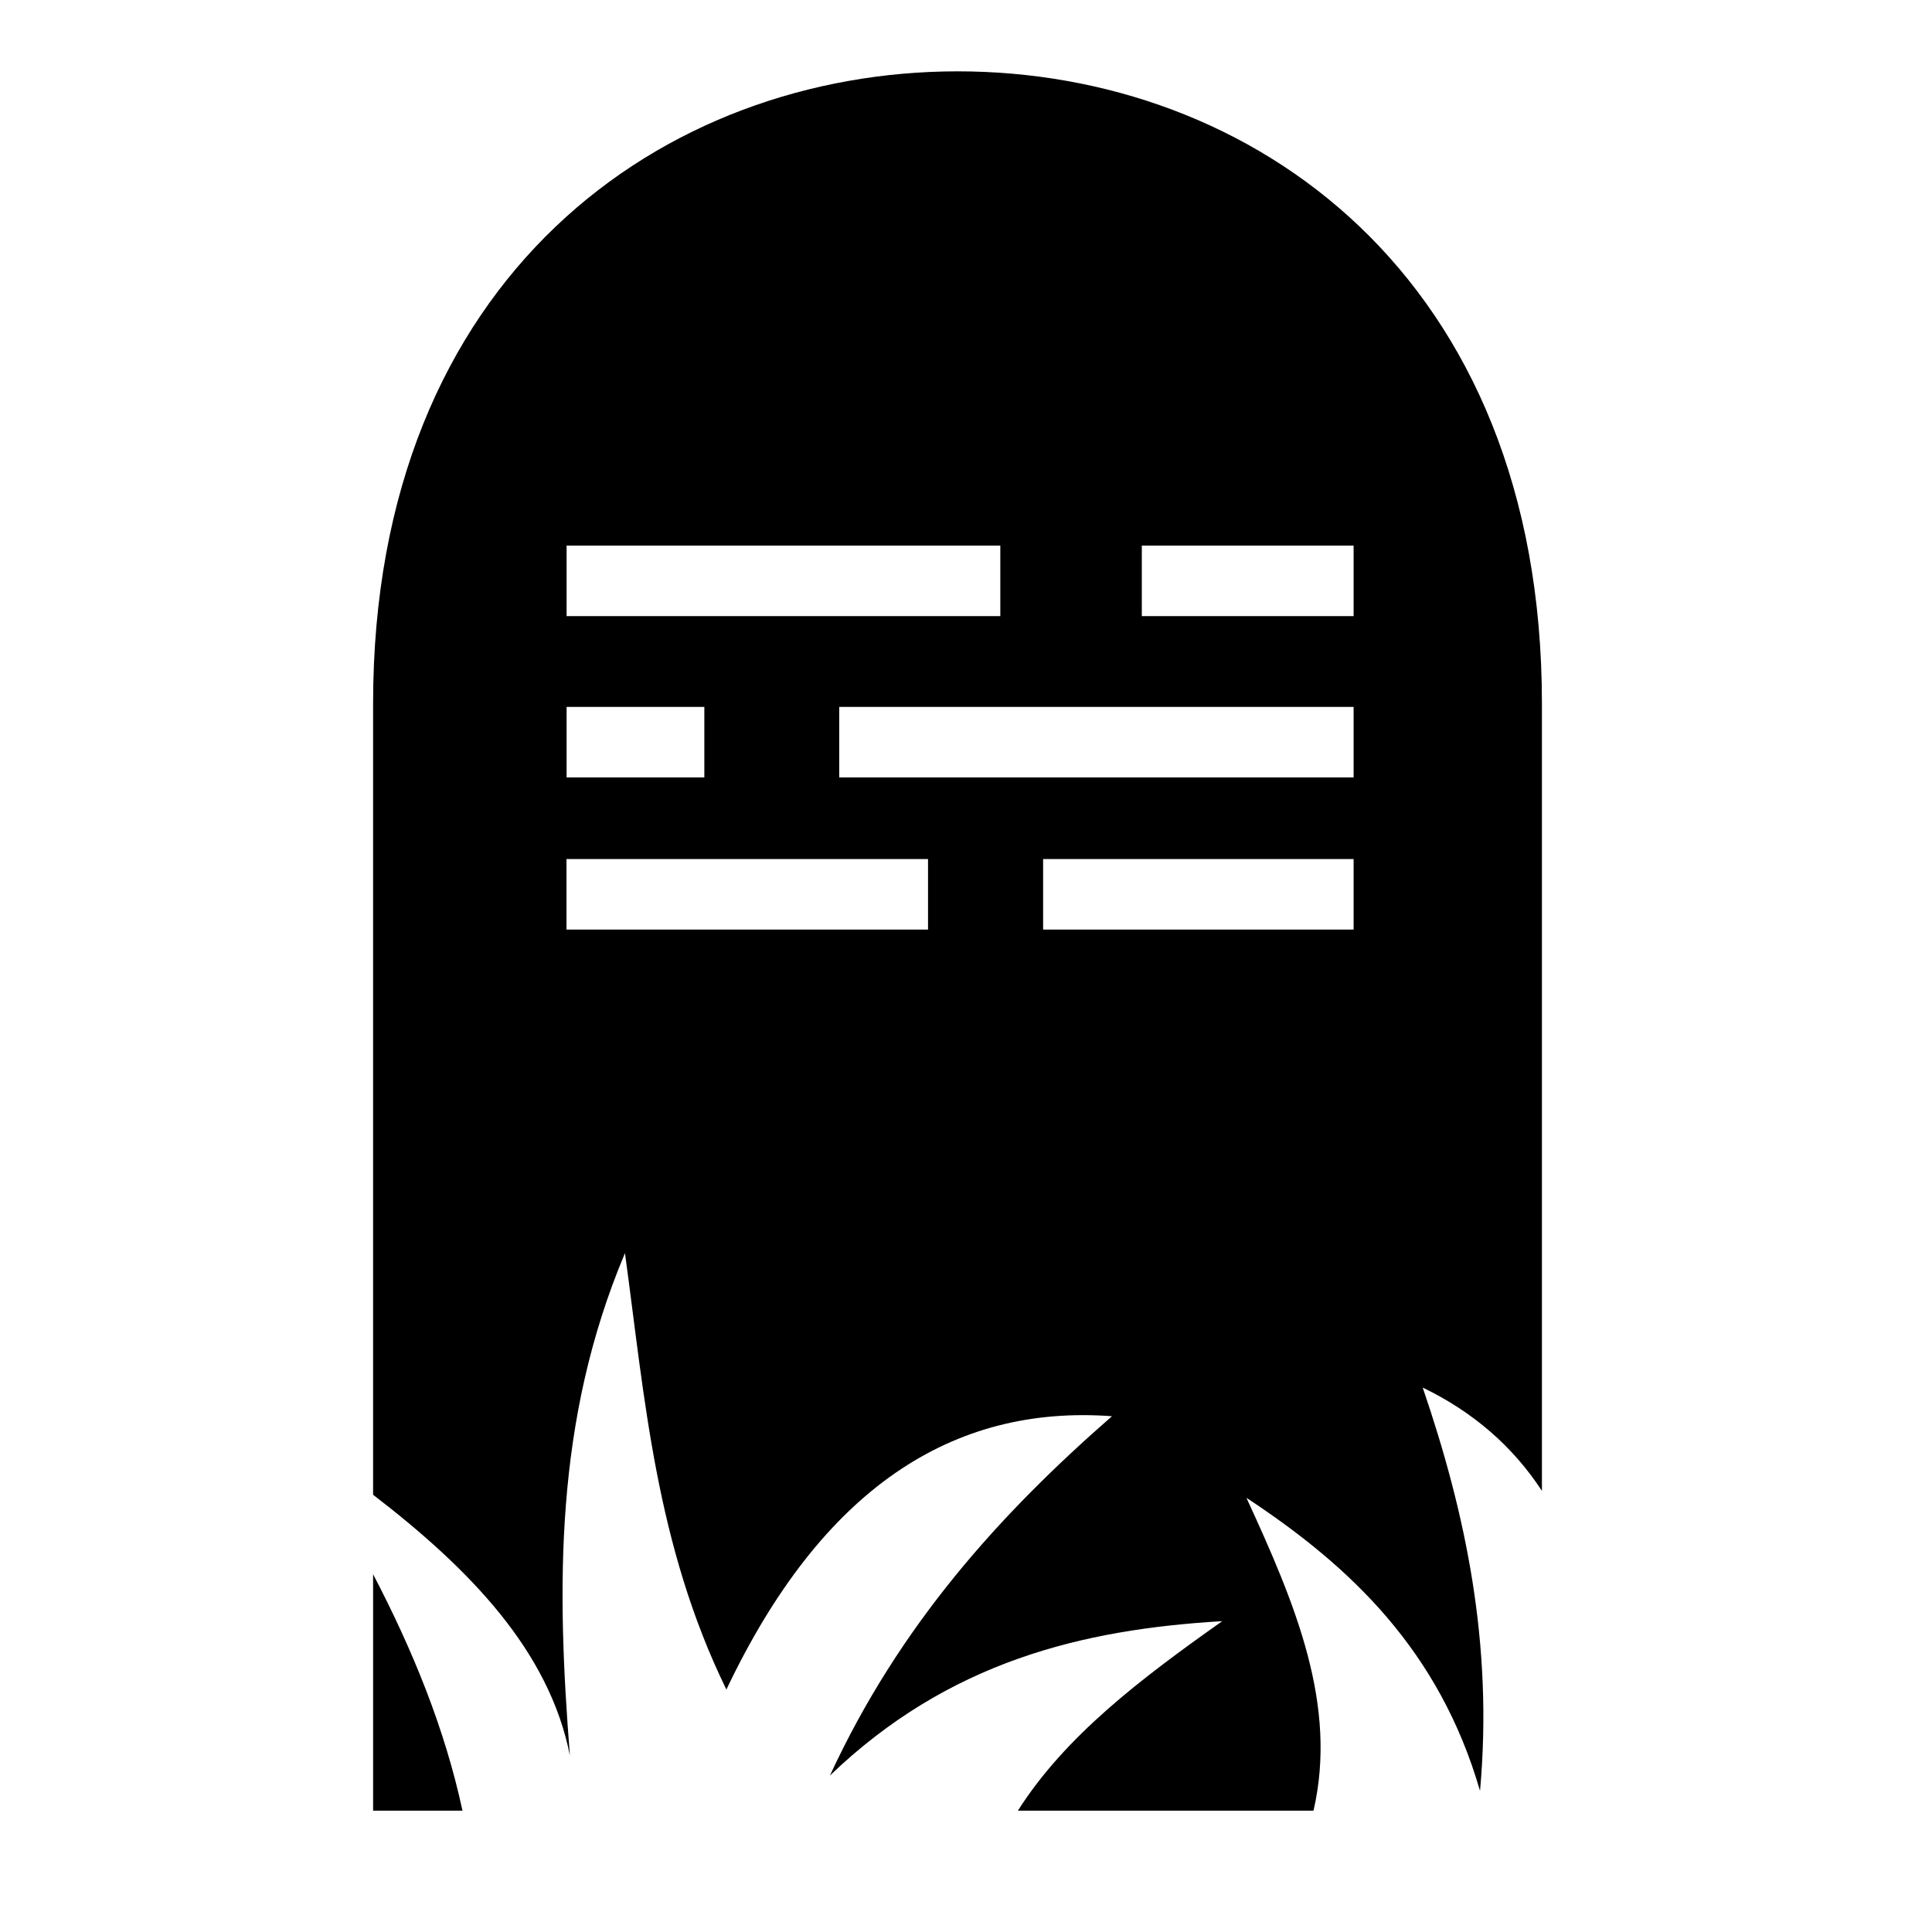
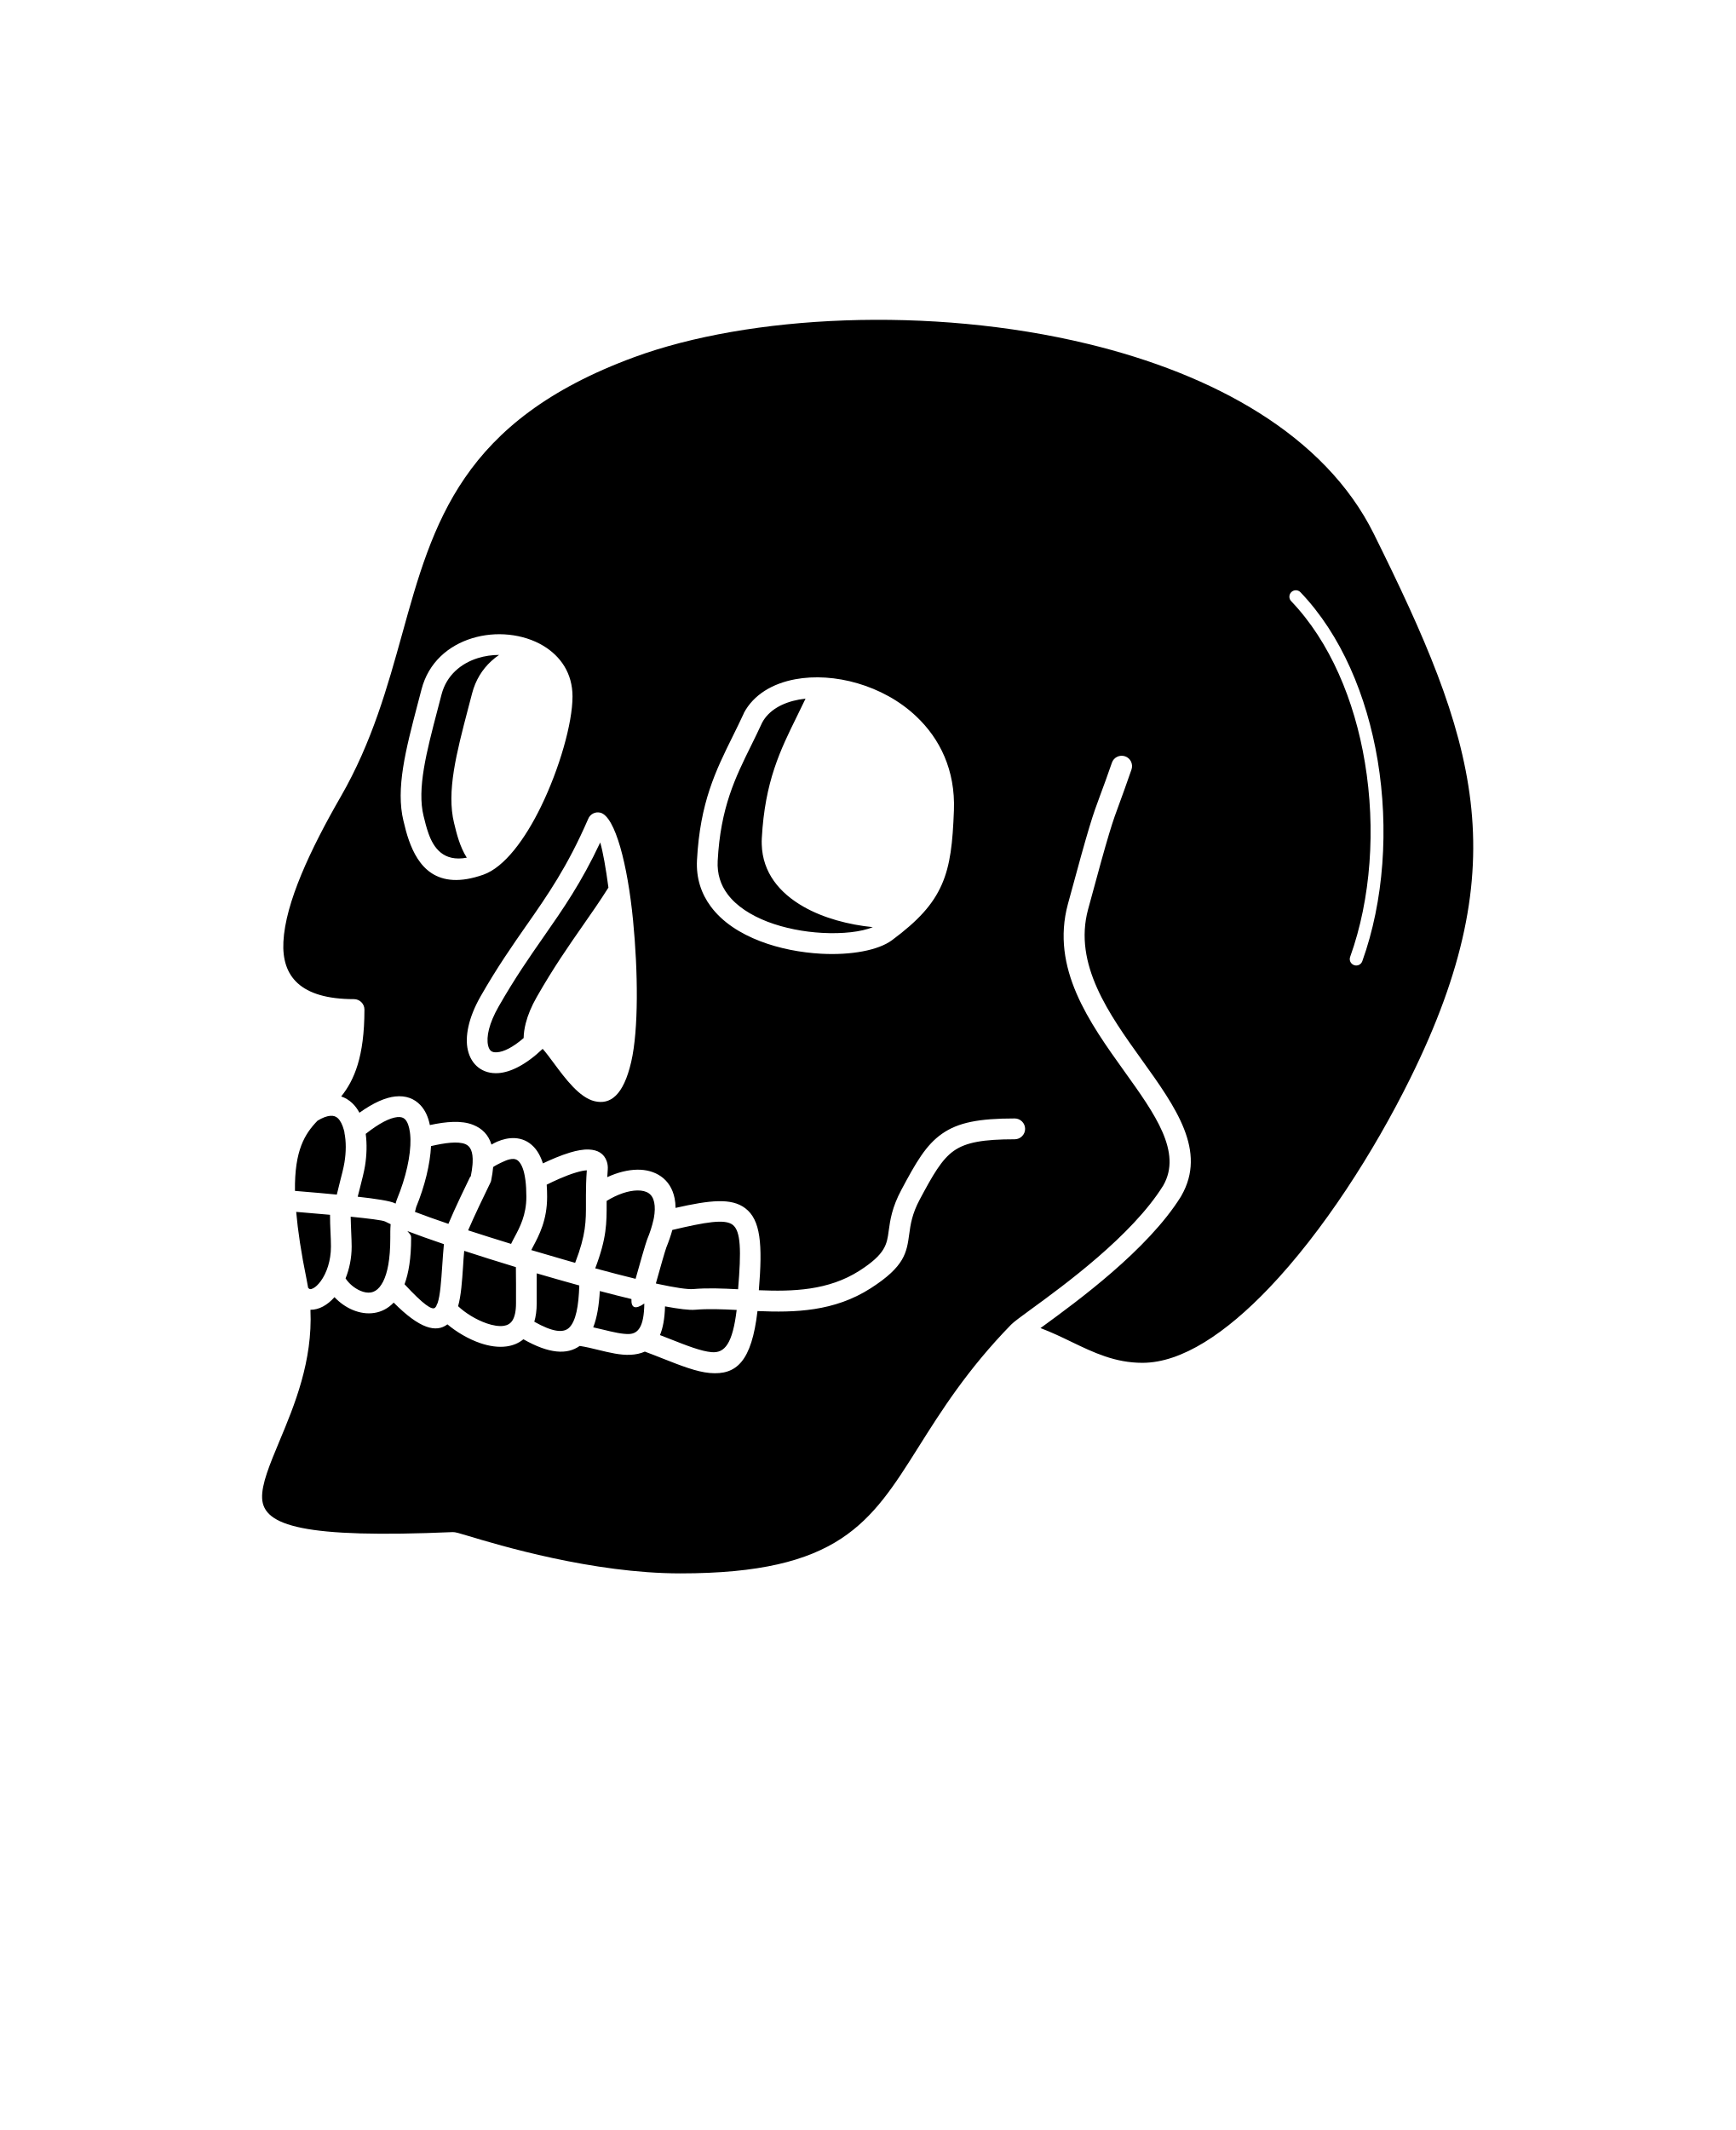
- <svg xmlns="http://www.w3.org/2000/svg" viewBox="0 0 512 512">
-   <path fill="currentColor" d="M253.75 18.906c-77.635.03-154.875 54.01-154.875 167.5v209.72c25.67 19.717 46.68 41.386 52.156 69.124-3.507-44.464-4.166-88.692 14.595-133.156 5.265 38.52 8.087 77.137 26.875 115.656 25.316-53.302 59.948-75.555 102.188-72.438-29.706 25.94-56.26 55.26-74.75 95.22 31.477-30.2 66.886-38.728 103.968-40.907-21.57 15.247-41.576 30.414-54.156 50.22h78.344c6.443-27.99-4.756-54.648-17.78-82.908 27.59 18.168 51.09 40.4 61.905 77.657 3.525-39-3.843-73.686-15.19-106.875 13.34 6.44 23.875 15.568 31.595 27.374V186.406c0-113.616-77.24-167.528-154.875-167.5zM150.156 144.594h114.938v18.687H150.156v-18.686zm152.438 0h56.125v18.687h-56.126v-18.686zm-152.438 42.75h36.5v18.687h-36.5v-18.686zm72.25 0H358.72v18.687H222.405v-18.686zm-72.28 40.312h95.81v18.688h-95.81v-18.688zm126.31 0h82.283v18.688h-82.283v-18.688zm-177.56 189.53v62.658h23.686c-4.638-21.58-13.086-42.375-23.687-62.656z" />
+ <svg xmlns="http://www.w3.org/2000/svg" viewBox="-5.0 -10.0 110.0 135.0">
+   <path fill="currentColor" fill-rule="evenodd" d="m42.156 35.191c0.617-1.164 1.82-1.875 3.266-2.141 1.207-0.223 2.594-0.137 3.941 0.258 1.348 0.395 2.66 1.09 3.719 2.094 1.492 1.406 2.488 3.398 2.391 5.965-0.078 2.039-0.223 3.457-0.773 4.703-0.559 1.266-1.496 2.289-3.152 3.519-0.867 0.645-2.606 0.961-4.488 0.859-1.277-0.07-2.648-0.324-3.875-0.797-1.27-0.488-2.391-1.207-3.121-2.191-0.605-0.812-0.941-1.793-0.879-2.949 0.195-3.656 1.188-5.664 2.262-7.836 0.238-0.48 0.477-0.969 0.695-1.441l0.016-0.035zm-20.691-0.52c0.102-0.391 0.207-0.789 0.254-0.969 0.445-1.727 1.719-2.789 3.199-3.246 0.758-0.234 1.566-0.309 2.344-0.227 0.789 0.082 1.547 0.32 2.184 0.703 1.098 0.664 1.848 1.742 1.848 3.211 0 1.688-0.828 4.574-2 6.981-1.012 2.074-2.316 3.84-3.648 4.312-3.004 1.062-4.156-0.57-4.723-2.176-0.148-0.414-0.25-0.828-0.332-1.18l-0.012-0.043c-0.504-2.055 0.145-4.531 0.887-7.371zm6.926 13.953c-0.91 1.309-1.871 2.68-2.93 4.535-0.773 1.359-0.996 2.559-0.801 3.402 0.109 0.469 0.34 0.844 0.672 1.102 0.34 0.258 0.762 0.383 1.254 0.352 0.773-0.051 1.75-0.523 2.816-1.539 0.195 0.215 0.438 0.543 0.699 0.895 0.746 1.008 1.633 2.199 2.602 2.426 0.973 0.227 1.816-0.348 2.312-2.496 0.473-2.043 0.434-5.731 0.117-8.969-0.344-3.516-1.129-6.586-2.074-6.824-0.328-0.082-0.66 0.098-0.777 0.41-1.312 3.016-2.551 4.789-3.894 6.715zm-11.551 13.156c-0.008-0.027-0.016-0.055-0.02-0.082-0.008-0.035-0.016-0.07-0.027-0.102-0.086-0.312-0.211-0.566-0.375-0.723-0.121-0.113-0.281-0.172-0.488-0.152-0.219 0.02-0.484 0.117-0.801 0.309-0.797 0.824-1.465 1.863-1.43 4.449 0.18 0.016 0.398 0.035 0.641 0.055 0.574 0.047 1.285 0.109 2.012 0.18 0.059-0.254 0.129-0.527 0.199-0.809 0.113-0.43 0.227-0.875 0.285-1.227 0.109-0.66 0.113-1.336-0.004-1.895zm4.18 0.414c-0.004-0.035-0.004-0.066-0.004-0.102-0.004-0.117-0.016-0.234-0.031-0.34-0.051-0.363-0.148-0.641-0.301-0.805-0.105-0.113-0.27-0.168-0.496-0.145-0.477 0.051-1.133 0.375-2.004 1.062 0.086 0.637 0.066 1.344-0.043 2.023-0.066 0.402-0.191 0.883-0.309 1.348-0.055 0.215-0.109 0.422-0.156 0.613 1.125 0.125 2.082 0.27 2.356 0.414 0.016 0.008 0.031 0.016 0.047 0.023 0.027-0.105 0.055-0.203 0.09-0.285 0.562-1.363 0.875-2.758 0.852-3.809zm3.934 1.629c0-0.043 0-0.09 0.008-0.137 0.035-0.695-0.145-1.043-0.461-1.172-0.48-0.191-1.277-0.082-2.176 0.125-0.059 1.156-0.395 2.535-0.941 3.863 0 0.004-0.027 0.113-0.059 0.234l-0.02 0.074c0.582 0.223 1.305 0.48 2.121 0.758 0.406-0.977 1.133-2.473 1.383-2.988 0.031-0.062 0.016 0.055 0.035-0.023 0.055-0.277 0.094-0.52 0.109-0.73zm3.359 1.012c0.035 0.285 0.055 0.625 0.055 1.023 0 1.145-0.418 1.934-0.738 2.531-0.082 0.156-0.164 0.305-0.23 0.449-0.949-0.289-1.867-0.582-2.723-0.859 0.387-0.91 1.078-2.336 1.32-2.832 0.031-0.062 0.055-0.117 0.078-0.16 0.016-0.031 0.031-0.062 0.043-0.098 0.012-0.027 0.016-0.051 0.02-0.074 0.062-0.305 0.102-0.586 0.125-0.848 0.066-0.051 0.367-0.227 0.766-0.395 0.18-0.078 0.367-0.125 0.535-0.117 0.113 0.008 0.227 0.051 0.32 0.152 0.188 0.199 0.34 0.559 0.418 1.152 0 0.027 0.004 0.055 0.012 0.082zm3.832 0.949v-0.047c0-0.453 0.012-0.965 0.055-1.562-0.184 0.008-0.426 0.062-0.691 0.141-0.668 0.199-1.406 0.547-1.852 0.77 0.02 0.238 0.027 0.496 0.027 0.773 0 1.473-0.508 2.43-0.891 3.152-0.039 0.078-0.078 0.148-0.113 0.219 0.668 0.199 1.34 0.395 2.004 0.586 0.262 0.074 0.52 0.148 0.777 0.223 0.691-1.797 0.688-2.625 0.684-3.809v-0.441zm4.277 1.562c0.004-0.043 0.012-0.09 0.027-0.133 0.074-0.402 0.078-0.738 0.023-1.004-0.055-0.27-0.172-0.457-0.336-0.574-0.18-0.129-0.434-0.188-0.73-0.184-0.566 0.008-1.258 0.238-1.949 0.664v0.105c0.004 1.312 0.008 2.234-0.723 4.168 0.91 0.246 1.773 0.473 2.559 0.664 0.234-0.852 0.652-2.297 0.73-2.488 0.188-0.457 0.316-0.863 0.395-1.219zm-20.504-0.352c-0.605-0.055-1.191-0.105-1.676-0.145-0.168-0.016-0.324-0.027-0.465-0.039 0.102 1.164 0.309 2.578 0.664 4.305 0.035 0.172 0.066 0.344 0.094 0.512 0.039 0.039 0.074 0.062 0.105 0.074 0.055 0.016 0.129-0.004 0.219-0.051 0.156-0.082 0.316-0.238 0.473-0.449 0.375-0.512 0.648-1.297 0.648-2.191 0-0.297-0.012-0.594-0.027-0.898-0.016-0.375-0.035-0.762-0.031-1.113zm3.852 0.598c-0.137-0.062-0.258-0.121-0.355-0.172-0.156-0.082-1.082-0.195-2.184-0.305 0.004 0.289 0.02 0.617 0.031 0.934 0.016 0.367 0.031 0.719 0.031 0.957 0 0.738-0.148 1.43-0.387 2.019 0.207 0.32 0.555 0.621 0.949 0.789 0.223 0.094 0.449 0.137 0.66 0.102 0.188-0.031 0.379-0.137 0.547-0.34 0.078-0.094 0.152-0.211 0.223-0.344l0.008-0.016c0.273-0.547 0.449-1.414 0.449-2.727 0-0.277 0.004-0.008 0-0.102 0-0.188-0.004-0.492 0.023-0.797zm2.887 5.188c0.02-0.062 0.047-0.125 0.082-0.184 0.168-0.48 0.23-1.402 0.297-2.383 0.031-0.453 0.062-0.914 0.105-1.359-0.887-0.301-1.676-0.582-2.316-0.828 0.094 0.113 0.23 0.238 0.234 0.355 0 0.188 0.004-0.117 0.004 0.113 0 1.246-0.156 2.195-0.418 2.902 1.207 1.301 1.746 1.656 1.934 1.488 0.027-0.027 0.055-0.062 0.082-0.102zm5.051-2.469-0.039-0.012c-0.023-0.004-0.043-0.012-0.066-0.02-1.102-0.336-2.18-0.672-3.176-1-0.031 0.34-0.055 0.684-0.074 1.02-0.062 0.922-0.121 1.797-0.312 2.488 0.449 0.426 1.137 0.859 1.828 1.094 0.383 0.129 0.754 0.195 1.062 0.152 0.227-0.031 0.422-0.137 0.551-0.336 0.145-0.227 0.23-0.582 0.23-1.094v-0.219c0-0.465 0.004-1.477-0.008-2.074zm4.019 1.164c-0.461-0.129-0.934-0.258-1.406-0.395-0.43-0.125-0.863-0.25-1.297-0.375 0.004 0.586 0.004 1.305 0 1.68v0.219c0 0.449-0.055 0.836-0.152 1.168 1.156 0.652 1.84 0.727 2.203 0.383 0.434-0.414 0.609-1.379 0.648-2.676zm4.852-0.129c0.043 0.008 0.086 0.016 0.129 0.031 1.074 0.23 1.875 0.355 2.242 0.324 0.891-0.078 1.848-0.039 2.84 0.012 0.207-2.461 0.176-3.691-0.344-4.086-0.504-0.383-1.719-0.168-3.824 0.328-0.094 0.344-0.219 0.711-0.379 1.105-0.062 0.152-0.438 1.461-0.664 2.281zm-0.734 1.273c-0.582 0.402-0.84 0.277-0.816-0.285-0.629-0.152-1.301-0.32-2.004-0.508-0.051 0.902-0.176 1.684-0.418 2.301 0.219 0.047 0.438 0.102 0.652 0.152 0.609 0.148 1.191 0.289 1.633 0.27 0.555-0.027 0.938-0.453 0.953-1.934zm5.856 0.406c-0.93-0.047-1.82-0.082-2.641-0.012-0.363 0.031-1.031-0.051-1.902-0.215-0.02 0.777-0.133 1.371-0.32 1.82 0.215 0.082 0.422 0.164 0.621 0.242 1.098 0.434 1.996 0.785 2.652 0.84 0.836 0.074 1.332-0.543 1.59-2.68zm35.152-44.922c-0.156-0.164-0.152-0.422 0.012-0.578 0.164-0.156 0.422-0.152 0.578 0.012 2.578 2.695 4.207 6.555 4.891 10.652 0.719 4.324 0.395 8.93-0.973 12.734-0.078 0.215-0.312 0.324-0.523 0.246-0.215-0.078-0.324-0.312-0.246-0.523 1.32-3.672 1.633-8.129 0.934-12.32-0.656-3.949-2.215-7.652-4.672-10.223zm-52.262 16.258c-0.441-0.699-0.645-1.527-0.793-2.148l-0.012-0.043c-0.488-1.992 0.152-4.441 0.887-7.25 0.094-0.363 0.191-0.73 0.254-0.969 0.219-0.848 0.648-1.527 1.215-2.047 0.156-0.145 0.324-0.277 0.496-0.395-0.449 0-0.906 0.066-1.336 0.199-1.074 0.332-1.996 1.09-2.312 2.312-0.121 0.48-0.188 0.727-0.254 0.973-0.699 2.668-1.309 4.996-0.883 6.731l0.012 0.043c0.074 0.309 0.164 0.676 0.297 1.051 0.32 0.906 0.938 1.824 2.43 1.543zm25.738 4.402c-1.523-0.152-3.121-0.57-4.398-1.301-1.512-0.863-2.59-2.152-2.641-3.945-0.004-0.129-0.004-0.262 0.004-0.391 0.195-3.606 1.176-5.59 2.234-7.738 0.18-0.367 0.363-0.738 0.539-1.109-0.141 0.016-0.277 0.035-0.41 0.059-1.062 0.195-1.926 0.684-2.34 1.461-0.242 0.527-0.473 0.992-0.695 1.445-1.012 2.047-1.945 3.938-2.125 7.32-0.043 0.828 0.191 1.527 0.621 2.102 0.57 0.77 1.484 1.344 2.531 1.75 1.09 0.418 2.32 0.648 3.477 0.711 1.297 0.07 2.469-0.062 3.203-0.363zm-22.133 7.031c0.004-0.289 0.047-0.602 0.133-0.941 0.129-0.508 0.359-1.074 0.703-1.672 1.055-1.848 2.008-3.215 2.914-4.516 0.555-0.793 1.09-1.562 1.625-2.41-0.164-1.227-0.344-2.246-0.52-2.859-1.203 2.559-2.352 4.207-3.586 5.977-0.891 1.277-1.824 2.617-2.859 4.43-0.602 1.055-0.789 1.914-0.664 2.461 0.039 0.164 0.102 0.281 0.188 0.348 0.086 0.066 0.207 0.094 0.371 0.082 0.434-0.027 1.008-0.309 1.695-0.902zm32.762 18.379c0.703 0.266 1.348 0.574 1.984 0.883 1.395 0.672 2.746 1.32 4.481 1.32 2.508 0 5.312-1.902 8.02-4.734 3.434-3.594 6.66-8.648 8.949-13.273 3.422-6.914 4.453-12.309 3.832-17.566-0.625-5.285-2.918-10.488-6.133-16.969-3.102-6.254-10.137-10.109-18.133-12.039-10.012-2.422-21.492-1.824-28.746 0.84-10.961 4.027-12.766 10.508-14.715 17.539-0.938 3.371-1.906 6.863-3.894 10.316-1.938 3.363-3.512 6.727-3.637 9.199-0.113 2.18 1.059 3.637 4.477 3.637 0.363 0 0.66 0.297 0.66 0.66 0 2.992-0.648 4.477-1.473 5.508 0.262 0.086 0.496 0.23 0.699 0.422 0.18 0.168 0.332 0.375 0.457 0.609 0.902-0.645 1.656-0.965 2.273-1.031 0.68-0.07 1.207 0.137 1.598 0.555 0.297 0.316 0.492 0.746 0.594 1.258 1.043-0.223 2.008-0.309 2.746-0.012 0.559 0.223 0.965 0.617 1.16 1.25 0.117-0.07 0.242-0.133 0.363-0.188 0.348-0.148 0.73-0.242 1.113-0.223 0.434 0.023 0.852 0.184 1.207 0.559 0.23 0.242 0.43 0.582 0.578 1.043 0.492-0.234 1.129-0.512 1.719-0.688 0.426-0.129 0.844-0.207 1.195-0.191 0.551 0.023 0.965 0.246 1.137 0.762 0.051 0.156 0.074 0.328 0.059 0.516-0.012 0.164-0.023 0.324-0.031 0.473 0.66-0.305 1.316-0.465 1.902-0.473 0.57-0.008 1.086 0.133 1.504 0.426 0.434 0.305 0.738 0.766 0.863 1.387 0.039 0.188 0.059 0.391 0.059 0.609 2.199-0.496 3.543-0.645 4.422 0.023 0.973 0.738 1.102 2.273 0.859 5.195 2.152 0.09 4.414 0.023 6.387-1.242 1.648-1.059 1.73-1.668 1.844-2.512 0.094-0.684 0.203-1.484 0.809-2.617 0.926-1.734 1.551-2.832 2.574-3.547 1.027-0.719 2.344-0.969 4.606-0.969 0.363 0 0.66 0.297 0.66 0.66s-0.297 0.66-0.66 0.66c-1.977 0-3.082 0.188-3.852 0.727-0.777 0.543-1.332 1.527-2.168 3.09-0.492 0.922-0.586 1.598-0.664 2.176-0.164 1.195-0.281 2.059-2.438 3.445-2.316 1.488-4.82 1.551-7.184 1.449-0.371 3.188-1.328 4.074-3.023 3.926-0.84-0.074-1.816-0.457-3.016-0.93-0.344-0.137-0.711-0.281-1.102-0.426-0.277 0.125-0.586 0.188-0.926 0.203-0.625 0.027-1.297-0.133-2-0.305-0.398-0.098-0.812-0.199-1.203-0.258-0.801 0.57-1.938 0.504-3.57-0.422-0.305 0.254-0.668 0.398-1.066 0.453-0.523 0.074-1.102-0.016-1.664-0.207-0.758-0.258-1.516-0.711-2.086-1.191-0.719 0.547-1.758 0.281-3.406-1.379-0.359 0.375-0.777 0.582-1.215 0.652-0.469 0.078-0.945-0.004-1.387-0.188-0.43-0.18-0.832-0.469-1.152-0.809-0.223 0.254-0.469 0.453-0.723 0.59-0.262 0.141-0.531 0.211-0.801 0.211 0.148 3.262-1.016 6.059-1.973 8.344-0.609 1.465-1.129 2.703-1.09 3.598 0.074 1.758 2.644 2.555 12.086 2.148 0.152-0.008 0.438 0.078 0.914 0.223 1.996 0.602 7.953 2.394 13.516 2.394 10.051 0 12.062-3.191 15.09-8 1.441-2.289 3.102-4.922 5.875-7.766 0.168-0.172 0.605-0.492 1.23-0.949 2.094-1.523 6.438-4.691 8.406-7.856l0.008-0.012c1.211-2.109-0.527-4.535-2.445-7.211-2.238-3.125-4.699-6.555-3.598-10.629 1.379-5.098 1.555-5.574 2.059-6.93 0.199-0.531 0.441-1.191 0.73-2.027 0.117-0.344 0.492-0.523 0.836-0.406 0.344 0.117 0.523 0.492 0.406 0.836-0.379 1.09-0.574 1.625-0.734 2.059-0.492 1.324-0.664 1.789-2.019 6.809-0.938 3.473 1.332 6.641 3.398 9.523 2.176 3.031 4.144 5.785 2.516 8.625-0.012 0.02-0.02 0.043-0.035 0.062-2.102 3.371-6.59 6.644-8.75 8.219l-0.141 0.102z" />
</svg>
